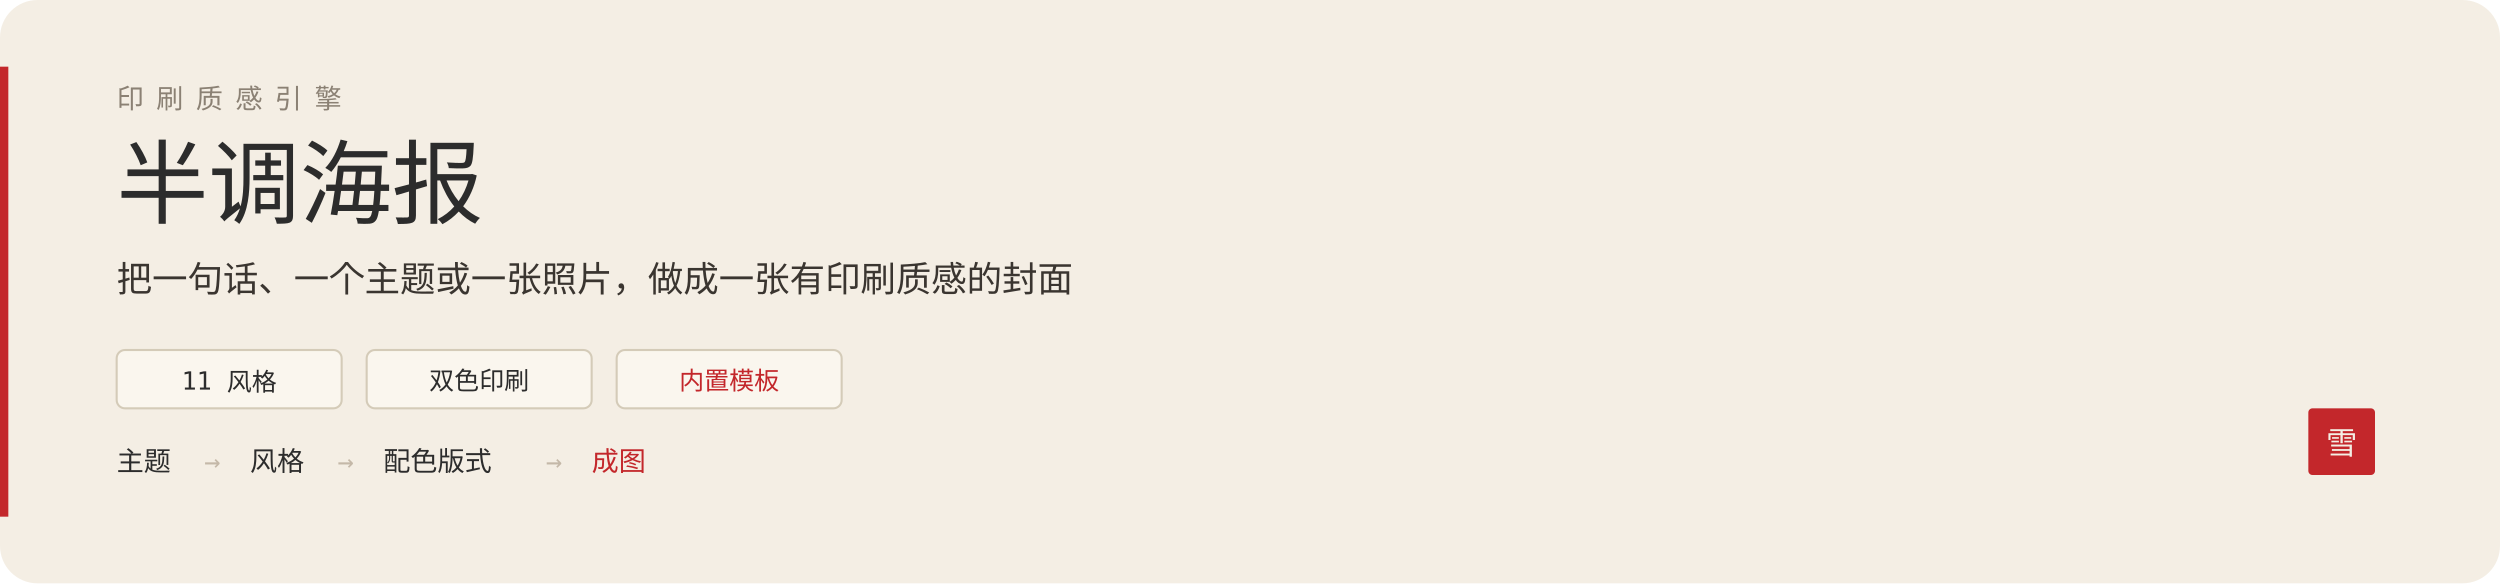
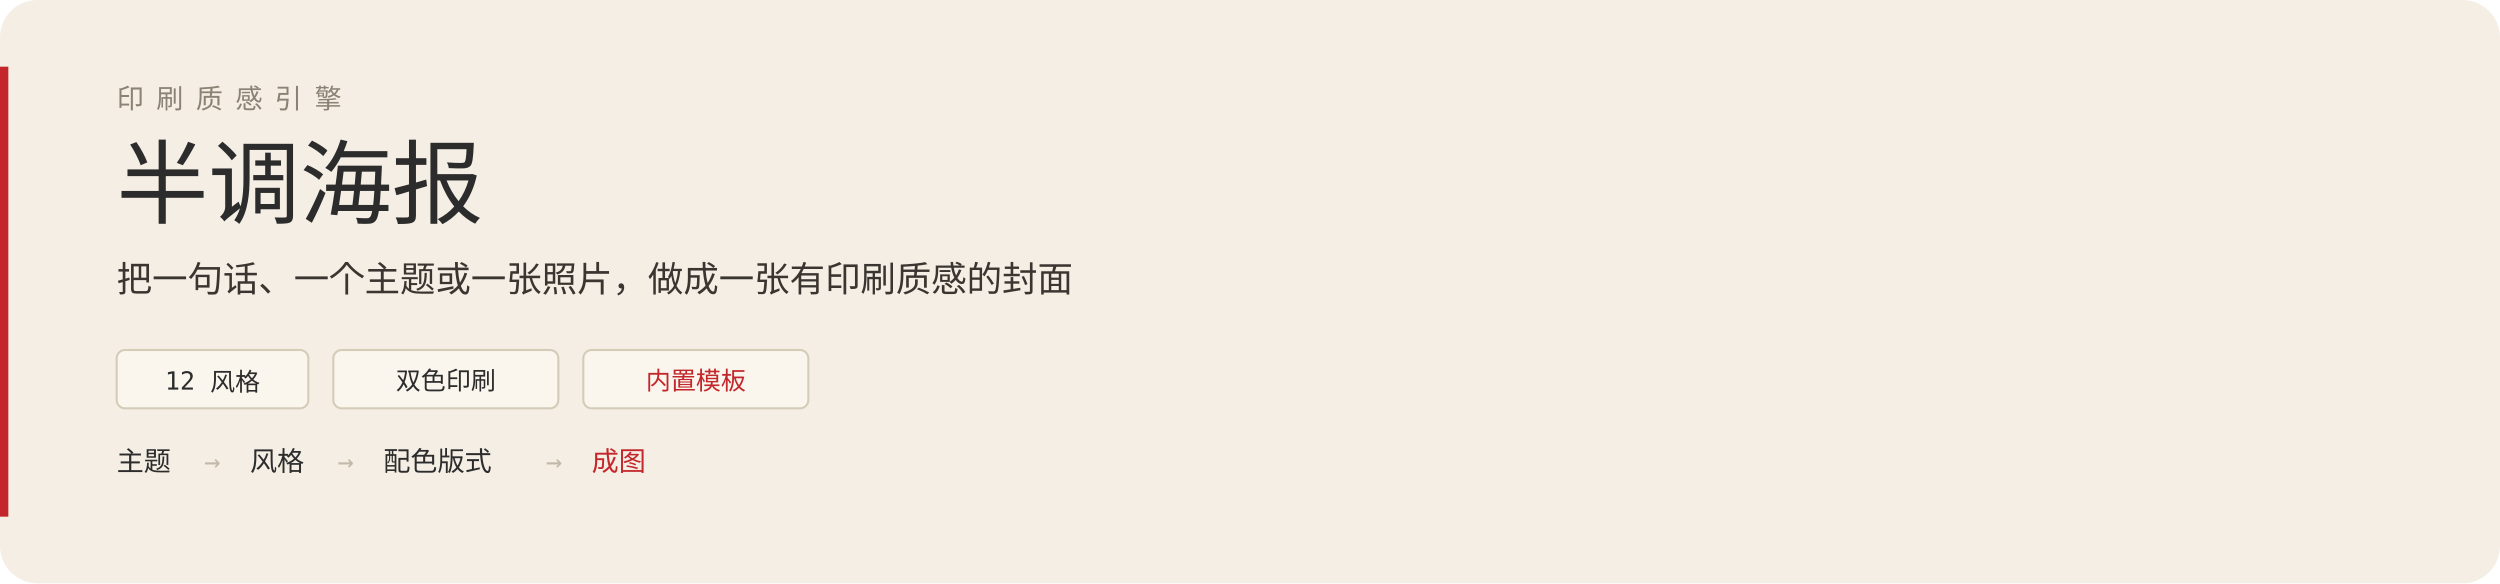
<svg xmlns="http://www.w3.org/2000/svg" width="1200" height="280" viewBox="0 0 1200 280" role="img" aria-labelledby="title desc">
  <rect width="1200" height="280" rx="18" fill="#F4EEE4" />
  <rect x="0" y="32" width="4" height="216" fill="#C3272B" />
  <g transform="translate(56 36)">
    <text x="0" y="16" font-family="ui-monospace, SFMono-Regular, Menlo, monospace" font-size="13" fill="#8B8174" letter-spacing="6">印刷质感引擎</text>
    <text x="0" y="68" font-family="Songti SC, STSong, Songti TC, Georgia, serif" font-size="44" fill="#2C2C2C">半调海报</text>
    <text x="0" y="104" font-family="-apple-system, BlinkMacSystemFont, Segoe UI, PingFang SC, Hiragino Sans GB, Microsoft YaHei, sans-serif" font-size="17" fill="#3A3530">把一句话、一个主题或一张照片，做成一张有印刷质感的封面</text>
    <g transform="translate(0 132)">
-       <rect width="108" height="28" rx="4" fill="#FAF6EE" stroke="#D4CBB8" />
-       <text x="54" y="19" text-anchor="middle" font-family="ui-monospace, SFMono-Regular, Menlo, monospace" font-size="12" fill="#2C2C2C">11 风格</text>
-       <rect x="120" width="108" height="28" rx="4" fill="#FAF6EE" stroke="#D4CBB8" />
-       <text x="174" y="19" text-anchor="middle" font-family="ui-monospace, SFMono-Regular, Menlo, monospace" font-size="12" fill="#2C2C2C">双色印刷</text>
-       <rect x="240" width="108" height="28" rx="4" fill="#FAF6EE" stroke="#D4CBB8" />
-       <text x="294" y="19" text-anchor="middle" font-family="ui-monospace, SFMono-Regular, Menlo, monospace" font-size="12" fill="#C3272B">内置模板</text>
+       <rect width="92" height="28" rx="4" fill="#FAF6EE" stroke="#D4CBB8" />
+       <text x="46" y="19" text-anchor="middle" font-family="ui-monospace, SFMono-Regular, Menlo, monospace" font-size="12" fill="#2C2C2C">12 风格</text>
+       <rect x="104" width="108" height="28" rx="4" fill="#FAF6EE" stroke="#D4CBB8" />
+       <text x="158" y="19" text-anchor="middle" font-family="ui-monospace, SFMono-Regular, Menlo, monospace" font-size="12" fill="#2C2C2C">双色印刷</text>
+       <rect x="224" width="108" height="28" rx="4" fill="#FAF6EE" stroke="#D4CBB8" />
+       <text x="278" y="19" text-anchor="middle" font-family="ui-monospace, SFMono-Regular, Menlo, monospace" font-size="12" fill="#C3272B">内置模板</text>
    </g>
    <g transform="translate(0 190)" font-family="ui-monospace, SFMono-Regular, Menlo, monospace" font-size="13">
      <text x="0" y="0" fill="#2C2C2C">主题</text>
      <text x="42" y="0" fill="#C4B8A8">→</text>
      <text x="64" y="0" fill="#2C2C2C">风格</text>
      <text x="106" y="0" fill="#C4B8A8">→</text>
      <text x="128" y="0" fill="#2C2C2C">配色版式</text>
      <text x="206" y="0" fill="#C4B8A8">→</text>
      <text x="228" y="0" fill="#C3272B">成图</text>
    </g>
  </g>
-   <rect x="1108" y="196" width="32" height="32" rx="2" fill="#C3272B" />
-   <text x="1124" y="218" text-anchor="middle" font-family="Kaiti SC, STKaiti, Songti SC, serif" font-size="15" fill="#F4EEE4">雪</text>
</svg>
